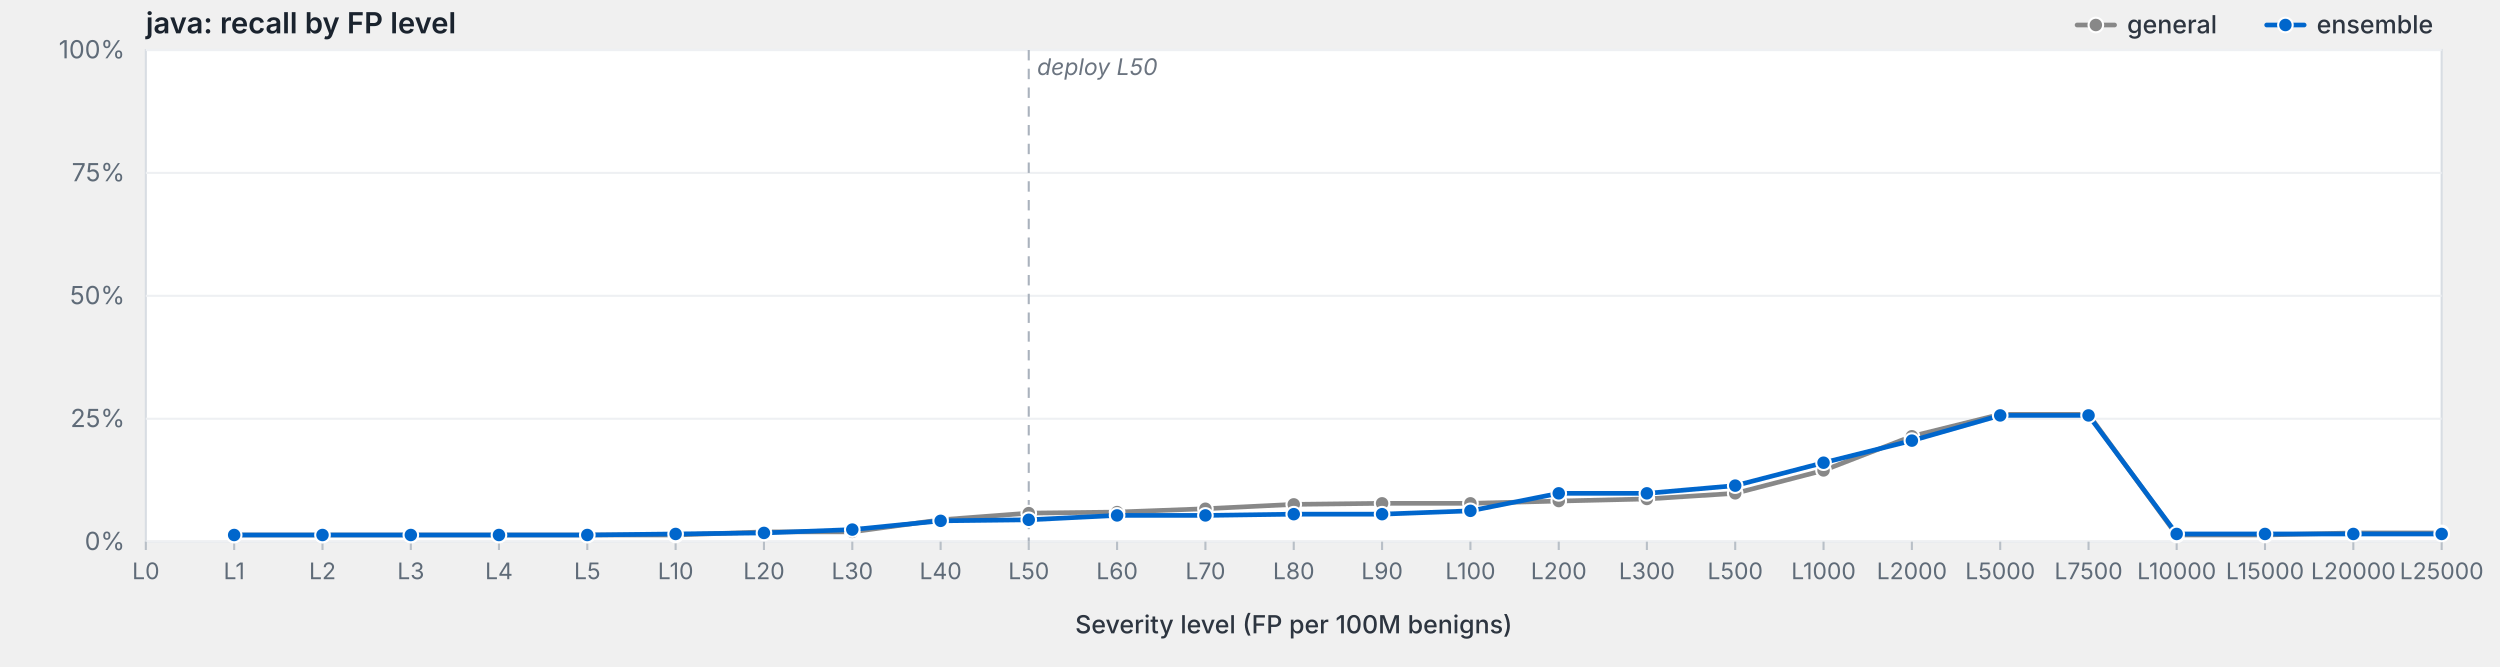
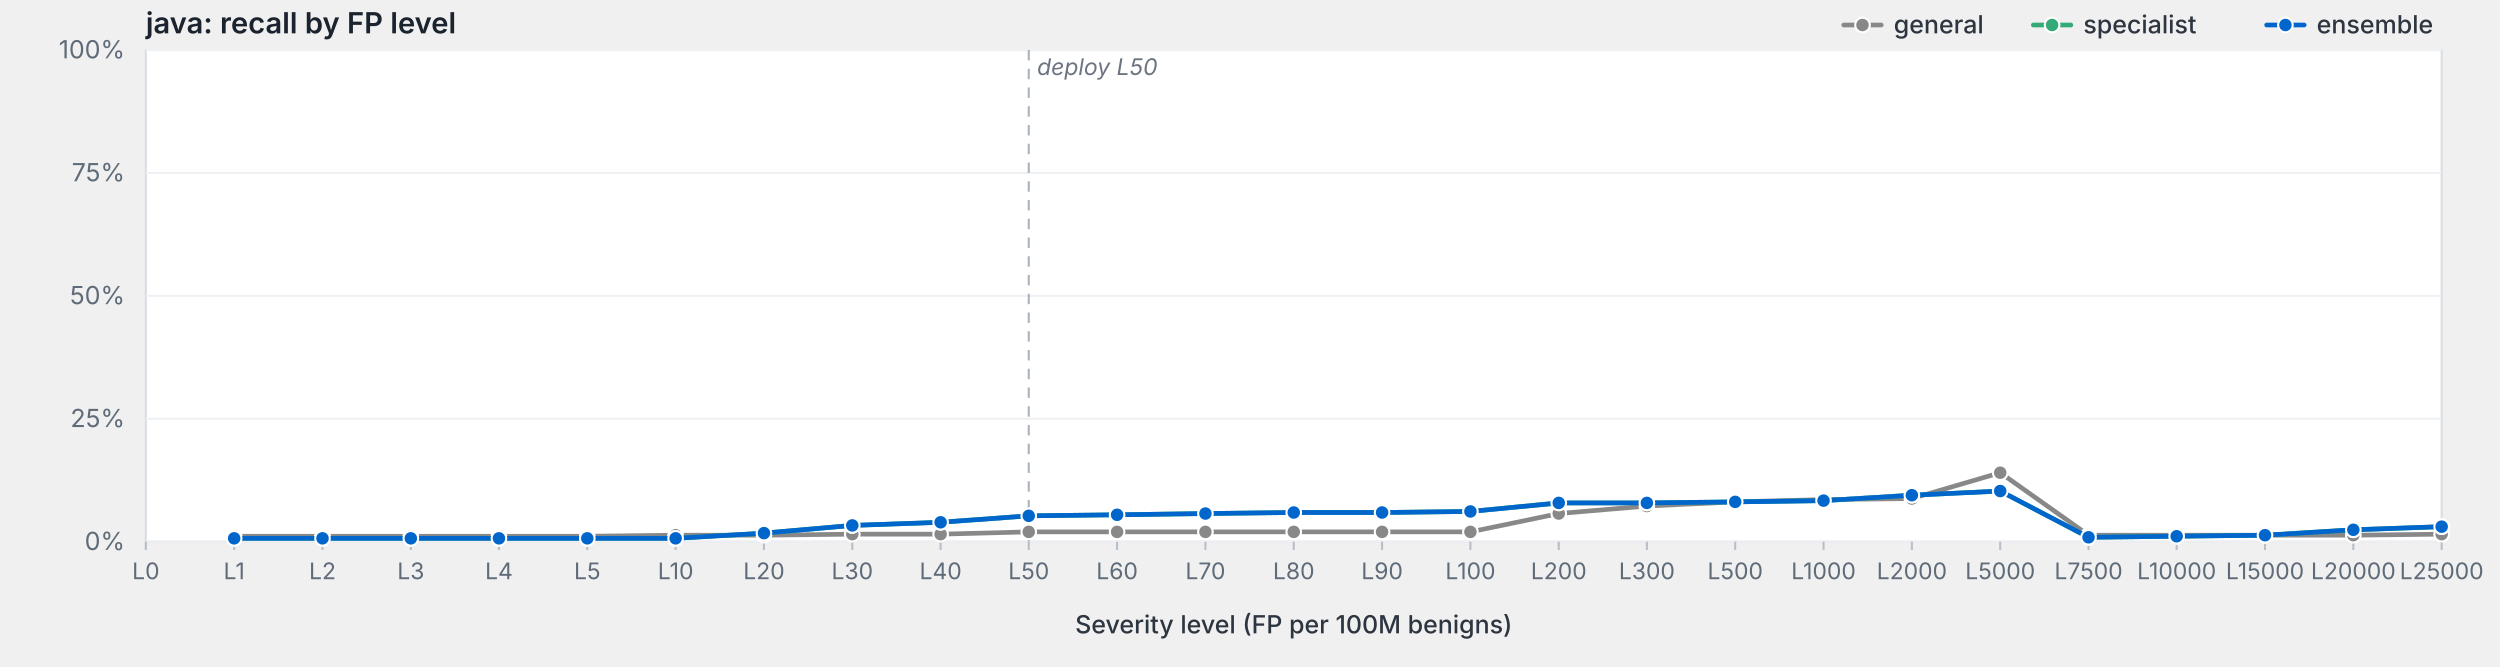
<svg xmlns="http://www.w3.org/2000/svg" viewBox="0 0 1200 320" width="1200" height="320" preserveAspectRatio="xMidYMid meet" role="img" aria-label="java: recall by FP level">
  <style>svg { background: #fdfdfd; }.frame { fill: #fff; stroke: #d8dde3; stroke-width: 1; }.grid { stroke: #eef0f3; stroke-width: 1; }.tick { stroke: #b8bfc7; stroke-width: 1; }.axis-label { fill: #5f6b78; font-family: -apple-system, BlinkMacSystemFont, "Segoe UI", system-ui, sans-serif; font-size: 12px; }.x-label { fill: #5f6b78; font-family: -apple-system, BlinkMacSystemFont, "Segoe UI", system-ui, sans-serif; font-size: 11px; }.axis-title { fill: #2d3540; font-family: -apple-system, BlinkMacSystemFont, "Segoe UI", system-ui, sans-serif; font-size: 12px; font-weight: 500; }.title { fill: #1a232e; font-family: -apple-system, BlinkMacSystemFont, "Segoe UI", system-ui, sans-serif; font-size: 14px; font-weight: 600; }.deploy-marker { stroke: #aab2bd; stroke-width: 1; stroke-dasharray: 5,4; }.deploy-label { fill: #6b7480; font-family: -apple-system, BlinkMacSystemFont, "Segoe UI", system-ui, sans-serif; font-size: 11px; font-style: italic; }.curve { fill: none; stroke-width: 2.25; stroke-linejoin: round; stroke-linecap: round; }.marker { stroke: #fff; stroke-width: 1; }.legend-text { fill: #2d3540; font-family: -apple-system, BlinkMacSystemFont, "Segoe UI", system-ui, sans-serif; font-size: 12px; font-weight: 500; }</style>
  <text class="title" x="70" y="16">java: recall by FP level</text>
  <rect class="frame" x="70" y="24" width="1102" height="236" />
  <line class="grid" x1="70" y1="260.0" x2="1172" y2="260.0" />
  <text class="axis-label" x="60" y="264.0" text-anchor="end">0%</text>
  <line class="grid" x1="70" y1="201.0" x2="1172" y2="201.0" />
  <text class="axis-label" x="60" y="205.0" text-anchor="end">25%</text>
  <line class="grid" x1="70" y1="142.0" x2="1172" y2="142.0" />
  <text class="axis-label" x="60" y="146.0" text-anchor="end">50%</text>
  <line class="grid" x1="70" y1="83.0" x2="1172" y2="83.0" />
  <text class="axis-label" x="60" y="87.0" text-anchor="end">75%</text>
  <line class="grid" x1="70" y1="24.0" x2="1172" y2="24.0" />
  <text class="axis-label" x="60" y="28.0" text-anchor="end">100%</text>
  <line class="deploy-marker" x1="493.8" y1="24" x2="493.8" y2="260" />
  <text class="deploy-label" x="497.8" y="36" text-anchor="start">deploy L50</text>
  <line class="tick" x1="70.0" y1="260" x2="70.0" y2="264" />
  <text class="x-label" x="70.0" y="278" text-anchor="middle">L0</text>
  <line class="tick" x1="112.4" y1="260" x2="112.4" y2="264" />
  <text class="x-label" x="112.4" y="278" text-anchor="middle">L1</text>
  <line class="tick" x1="154.8" y1="260" x2="154.8" y2="264" />
  <text class="x-label" x="154.8" y="278" text-anchor="middle">L2</text>
  <line class="tick" x1="197.2" y1="260" x2="197.2" y2="264" />
  <text class="x-label" x="197.2" y="278" text-anchor="middle">L3</text>
  <line class="tick" x1="239.5" y1="260" x2="239.5" y2="264" />
  <text class="x-label" x="239.5" y="278" text-anchor="middle">L4</text>
  <line class="tick" x1="281.9" y1="260" x2="281.9" y2="264" />
  <text class="x-label" x="281.9" y="278" text-anchor="middle">L5</text>
  <line class="tick" x1="324.3" y1="260" x2="324.3" y2="264" />
  <text class="x-label" x="324.3" y="278" text-anchor="middle">L10</text>
  <line class="tick" x1="366.7" y1="260" x2="366.7" y2="264" />
  <text class="x-label" x="366.7" y="278" text-anchor="middle">L20</text>
  <line class="tick" x1="409.1" y1="260" x2="409.1" y2="264" />
  <text class="x-label" x="409.1" y="278" text-anchor="middle">L30</text>
  <line class="tick" x1="451.5" y1="260" x2="451.5" y2="264" />
  <text class="x-label" x="451.5" y="278" text-anchor="middle">L40</text>
  <line class="tick" x1="493.8" y1="260" x2="493.8" y2="264" />
  <text class="x-label" x="493.8" y="278" text-anchor="middle">L50</text>
  <line class="tick" x1="536.2" y1="260" x2="536.2" y2="264" />
  <text class="x-label" x="536.2" y="278" text-anchor="middle">L60</text>
  <line class="tick" x1="578.6" y1="260" x2="578.6" y2="264" />
  <text class="x-label" x="578.6" y="278" text-anchor="middle">L70</text>
  <line class="tick" x1="621.0" y1="260" x2="621.0" y2="264" />
  <text class="x-label" x="621.0" y="278" text-anchor="middle">L80</text>
  <line class="tick" x1="663.4" y1="260" x2="663.4" y2="264" />
  <text class="x-label" x="663.4" y="278" text-anchor="middle">L90</text>
  <line class="tick" x1="705.8" y1="260" x2="705.8" y2="264" />
  <text class="x-label" x="705.8" y="278" text-anchor="middle">L100</text>
  <line class="tick" x1="748.2" y1="260" x2="748.2" y2="264" />
  <text class="x-label" x="748.2" y="278" text-anchor="middle">L200</text>
  <line class="tick" x1="790.5" y1="260" x2="790.5" y2="264" />
  <text class="x-label" x="790.5" y="278" text-anchor="middle">L300</text>
  <line class="tick" x1="832.9" y1="260" x2="832.9" y2="264" />
  <text class="x-label" x="832.9" y="278" text-anchor="middle">L500</text>
  <line class="tick" x1="875.3" y1="260" x2="875.3" y2="264" />
  <text class="x-label" x="875.3" y="278" text-anchor="middle">L1000</text>
  <line class="tick" x1="917.7" y1="260" x2="917.7" y2="264" />
  <text class="x-label" x="917.7" y="278" text-anchor="middle">L2000</text>
  <line class="tick" x1="960.1" y1="260" x2="960.1" y2="264" />
  <text class="x-label" x="960.1" y="278" text-anchor="middle">L5000</text>
  <line class="tick" x1="1002.5" y1="260" x2="1002.5" y2="264" />
  <text class="x-label" x="1002.5" y="278" text-anchor="middle">L7500</text>
  <line class="tick" x1="1044.8" y1="260" x2="1044.8" y2="264" />
  <text class="x-label" x="1044.8" y="278" text-anchor="middle">L10000</text>
  <line class="tick" x1="1087.2" y1="260" x2="1087.2" y2="264" />
  <text class="x-label" x="1087.2" y="278" text-anchor="middle">L15000</text>
  <line class="tick" x1="1129.6" y1="260" x2="1129.6" y2="264" />
  <text class="x-label" x="1129.6" y="278" text-anchor="middle">L20000</text>
  <line class="tick" x1="1172.0" y1="260" x2="1172.0" y2="264" />
  <text class="x-label" x="1172.0" y="278" text-anchor="middle">L25000</text>
  <text class="axis-title" x="621.0" y="304" text-anchor="middle">Severity level (FP per 100M benigns)</text>
-   <path class="curve" d="M112.4,256.8 L154.8,256.8 L197.2,256.8 L239.5,256.8 L281.9,256.8 L324.3,256.8 L366.7,255.3 L409.1,255.3 L451.5,249.5 L493.8,246.3 L536.2,245.8 L578.6,244.2 L621.0,242.1 L663.4,241.6 L705.8,241.6 L748.2,240.5 L790.5,239.5 L832.9,236.8 L875.3,225.8 L917.7,209.4 L960.1,198.9 L1002.5,198.9 L1044.8,256.8 L1087.2,256.8 L1129.6,255.8 L1172.0,255.8" stroke="#888" />
-   <circle class="marker" cx="112.4" cy="256.8" r="3.5" fill="#888" />
-   <circle class="marker" cx="154.8" cy="256.8" r="3.5" fill="#888" />
-   <circle class="marker" cx="197.2" cy="256.8" r="3.5" fill="#888" />
-   <circle class="marker" cx="239.5" cy="256.8" r="3.5" fill="#888" />
-   <circle class="marker" cx="281.9" cy="256.8" r="3.5" fill="#888" />
-   <circle class="marker" cx="324.3" cy="256.8" r="3.5" fill="#888" />
-   <circle class="marker" cx="366.7" cy="255.3" r="3.5" fill="#888" />
-   <circle class="marker" cx="409.1" cy="255.3" r="3.5" fill="#888" />
-   <circle class="marker" cx="451.5" cy="249.5" r="3.5" fill="#888" />
-   <circle class="marker" cx="493.8" cy="246.3" r="3.5" fill="#888" />
-   <circle class="marker" cx="536.2" cy="245.8" r="3.5" fill="#888" />
-   <circle class="marker" cx="578.6" cy="244.2" r="3.5" fill="#888" />
-   <circle class="marker" cx="621.0" cy="242.1" r="3.5" fill="#888" />
-   <circle class="marker" cx="663.4" cy="241.6" r="3.5" fill="#888" />
-   <circle class="marker" cx="705.8" cy="241.6" r="3.5" fill="#888" />
-   <circle class="marker" cx="748.2" cy="240.5" r="3.5" fill="#888" />
-   <circle class="marker" cx="790.5" cy="239.5" r="3.5" fill="#888" />
-   <circle class="marker" cx="832.9" cy="236.8" r="3.5" fill="#888" />
-   <circle class="marker" cx="875.3" cy="225.8" r="3.5" fill="#888" />
-   <circle class="marker" cx="917.7" cy="209.4" r="3.5" fill="#888" />
-   <circle class="marker" cx="960.1" cy="198.9" r="3.5" fill="#888" />
-   <circle class="marker" cx="1002.5" cy="198.9" r="3.5" fill="#888" />
-   <circle class="marker" cx="1044.8" cy="256.8" r="3.5" fill="#888" />
-   <circle class="marker" cx="1087.2" cy="256.8" r="3.5" fill="#888" />
-   <circle class="marker" cx="1129.6" cy="255.8" r="3.5" fill="#888" />
-   <circle class="marker" cx="1172.0" cy="255.8" r="3.5" fill="#888" />
-   <path class="curve" d="M112.4,256.8 L154.8,256.8 L197.2,256.8 L239.5,256.8 L281.9,256.8 L324.3,256.3 L366.7,255.8 L409.1,254.2 L451.5,250.0 L493.8,249.5 L536.2,247.4 L578.6,247.4 L621.0,246.8 L663.4,246.8 L705.8,245.2 L748.2,236.8 L790.5,236.8 L832.9,233.1 L875.3,222.1 L917.7,211.5 L960.1,199.4 L1002.5,199.4 L1044.8,256.3 L1087.2,256.3 L1129.6,256.3 L1172.0,256.3" stroke="#06c" />
-   <circle class="marker" cx="112.4" cy="256.8" r="3.5" fill="#06c" />
-   <circle class="marker" cx="154.8" cy="256.8" r="3.5" fill="#06c" />
-   <circle class="marker" cx="197.2" cy="256.8" r="3.5" fill="#06c" />
-   <circle class="marker" cx="239.5" cy="256.8" r="3.5" fill="#06c" />
-   <circle class="marker" cx="281.9" cy="256.8" r="3.5" fill="#06c" />
-   <circle class="marker" cx="324.3" cy="256.3" r="3.5" fill="#06c" />
-   <circle class="marker" cx="366.7" cy="255.8" r="3.5" fill="#06c" />
-   <circle class="marker" cx="409.1" cy="254.2" r="3.5" fill="#06c" />
-   <circle class="marker" cx="451.5" cy="250.0" r="3.5" fill="#06c" />
-   <circle class="marker" cx="493.8" cy="249.5" r="3.5" fill="#06c" />
-   <circle class="marker" cx="536.2" cy="247.4" r="3.5" fill="#06c" />
-   <circle class="marker" cx="578.6" cy="247.4" r="3.5" fill="#06c" />
-   <circle class="marker" cx="621.0" cy="246.8" r="3.5" fill="#06c" />
-   <circle class="marker" cx="663.4" cy="246.8" r="3.5" fill="#06c" />
-   <circle class="marker" cx="705.8" cy="245.2" r="3.5" fill="#06c" />
-   <circle class="marker" cx="748.2" cy="236.8" r="3.5" fill="#06c" />
-   <circle class="marker" cx="790.5" cy="236.8" r="3.5" fill="#06c" />
-   <circle class="marker" cx="832.9" cy="233.1" r="3.5" fill="#06c" />
-   <circle class="marker" cx="875.3" cy="222.1" r="3.5" fill="#06c" />
-   <circle class="marker" cx="917.7" cy="211.5" r="3.5" fill="#06c" />
-   <circle class="marker" cx="960.1" cy="199.4" r="3.5" fill="#06c" />
-   <circle class="marker" cx="1002.5" cy="199.4" r="3.5" fill="#06c" />
-   <circle class="marker" cx="1044.8" cy="256.3" r="3.5" fill="#06c" />
-   <circle class="marker" cx="1087.2" cy="256.3" r="3.5" fill="#06c" />
-   <circle class="marker" cx="1129.6" cy="256.3" r="3.5" fill="#06c" />
-   <circle class="marker" cx="1172.0" cy="256.3" r="3.5" fill="#06c" />
+   <path class="curve" d="M112.4,257.4 L154.8,257.4 L197.2,257.4 L239.5,257.4 L281.9,257.4 L324.3,256.9 L366.7,256.9 L409.1,256.4 L451.5,256.4 L493.8,255.3 L536.2,255.3 L578.6,255.3 L621.0,255.3 L663.4,255.3 L705.8,255.3 L748.2,246.5 L790.5,242.9 L832.9,240.9 L875.3,239.8 L917.7,239.3 L960.1,226.9 L1002.5,256.9 L1044.8,256.9 L1087.2,256.9 L1129.6,256.9 L1172.0,256.4" stroke="#888" />
+   <circle class="marker" cx="112.4" cy="257.4" r="3.5" fill="#888" />
+   <circle class="marker" cx="154.8" cy="257.4" r="3.5" fill="#888" />
+   <circle class="marker" cx="197.2" cy="257.4" r="3.5" fill="#888" />
+   <circle class="marker" cx="239.5" cy="257.4" r="3.5" fill="#888" />
+   <circle class="marker" cx="281.9" cy="257.4" r="3.5" fill="#888" />
+   <circle class="marker" cx="324.3" cy="256.9" r="3.5" fill="#888" />
+   <circle class="marker" cx="366.7" cy="256.9" r="3.5" fill="#888" />
+   <circle class="marker" cx="409.1" cy="256.4" r="3.5" fill="#888" />
+   <circle class="marker" cx="451.5" cy="256.4" r="3.5" fill="#888" />
+   <circle class="marker" cx="493.8" cy="255.3" r="3.5" fill="#888" />
+   <circle class="marker" cx="536.2" cy="255.3" r="3.5" fill="#888" />
+   <circle class="marker" cx="578.6" cy="255.3" r="3.5" fill="#888" />
+   <circle class="marker" cx="621.0" cy="255.3" r="3.5" fill="#888" />
+   <circle class="marker" cx="663.4" cy="255.3" r="3.5" fill="#888" />
+   <circle class="marker" cx="705.8" cy="255.3" r="3.5" fill="#888" />
+   <circle class="marker" cx="748.2" cy="246.5" r="3.5" fill="#888" />
+   <circle class="marker" cx="790.5" cy="242.9" r="3.5" fill="#888" />
+   <circle class="marker" cx="832.9" cy="240.9" r="3.5" fill="#888" />
+   <circle class="marker" cx="875.3" cy="239.8" r="3.5" fill="#888" />
+   <circle class="marker" cx="917.7" cy="239.3" r="3.5" fill="#888" />
+   <circle class="marker" cx="960.1" cy="226.9" r="3.5" fill="#888" />
+   <circle class="marker" cx="1002.5" cy="256.9" r="3.5" fill="#888" />
+   <circle class="marker" cx="1044.8" cy="256.9" r="3.5" fill="#888" />
+   <circle class="marker" cx="1087.2" cy="256.9" r="3.5" fill="#888" />
+   <circle class="marker" cx="1129.6" cy="256.9" r="3.5" fill="#888" />
+   <circle class="marker" cx="1172.0" cy="256.4" r="3.5" fill="#888" />
+   <path class="curve" d="M112.4,258.4 L154.8,258.4 L197.2,258.4 L239.5,258.4 L281.9,258.4 L324.3,258.4 L366.7,255.9 L409.1,252.2 L451.5,250.7 L493.8,247.6 L536.2,247.1 L578.6,246.5 L621.0,246.0 L663.4,246.0 L705.8,245.5 L748.2,241.4 L790.5,241.4 L832.9,240.9 L875.3,240.3 L917.7,237.7 L960.1,235.7 L1002.5,257.9 L1044.8,257.4 L1087.2,256.9 L1129.6,254.3 L1172.0,252.8" stroke="#3a7" />
+   <circle class="marker" cx="112.4" cy="258.4" r="3.5" fill="#3a7" />
+   <circle class="marker" cx="154.8" cy="258.4" r="3.5" fill="#3a7" />
+   <circle class="marker" cx="197.2" cy="258.4" r="3.5" fill="#3a7" />
+   <circle class="marker" cx="239.5" cy="258.4" r="3.5" fill="#3a7" />
+   <circle class="marker" cx="281.9" cy="258.4" r="3.5" fill="#3a7" />
+   <circle class="marker" cx="324.3" cy="258.4" r="3.5" fill="#3a7" />
+   <circle class="marker" cx="366.7" cy="255.9" r="3.5" fill="#3a7" />
+   <circle class="marker" cx="409.1" cy="252.2" r="3.5" fill="#3a7" />
+   <circle class="marker" cx="451.5" cy="250.7" r="3.5" fill="#3a7" />
+   <circle class="marker" cx="493.8" cy="247.6" r="3.5" fill="#3a7" />
+   <circle class="marker" cx="536.2" cy="247.1" r="3.5" fill="#3a7" />
+   <circle class="marker" cx="578.6" cy="246.5" r="3.5" fill="#3a7" />
+   <circle class="marker" cx="621.0" cy="246.0" r="3.5" fill="#3a7" />
+   <circle class="marker" cx="663.4" cy="246.0" r="3.5" fill="#3a7" />
+   <circle class="marker" cx="705.8" cy="245.5" r="3.5" fill="#3a7" />
+   <circle class="marker" cx="748.2" cy="241.4" r="3.5" fill="#3a7" />
+   <circle class="marker" cx="790.5" cy="241.4" r="3.5" fill="#3a7" />
+   <circle class="marker" cx="832.9" cy="240.9" r="3.5" fill="#3a7" />
+   <circle class="marker" cx="875.3" cy="240.3" r="3.5" fill="#3a7" />
+   <circle class="marker" cx="917.7" cy="237.7" r="3.5" fill="#3a7" />
+   <circle class="marker" cx="960.1" cy="235.7" r="3.5" fill="#3a7" />
+   <circle class="marker" cx="1002.5" cy="257.9" r="3.5" fill="#3a7" />
+   <circle class="marker" cx="1044.8" cy="257.4" r="3.5" fill="#3a7" />
+   <circle class="marker" cx="1087.2" cy="256.9" r="3.5" fill="#3a7" />
+   <circle class="marker" cx="1129.6" cy="254.3" r="3.5" fill="#3a7" />
+   <circle class="marker" cx="1172.0" cy="252.8" r="3.5" fill="#3a7" />
+   <path class="curve" d="M112.4,258.4 L154.8,258.4 L197.2,258.4 L239.5,258.4 L281.9,258.4 L324.3,258.4 L366.7,255.9 L409.1,252.2 L451.5,250.7 L493.8,247.6 L536.2,247.1 L578.6,246.5 L621.0,246.0 L663.4,246.0 L705.8,245.5 L748.2,241.4 L790.5,241.4 L832.9,240.9 L875.3,240.3 L917.7,237.7 L960.1,235.7 L1002.5,257.9 L1044.8,257.4 L1087.2,256.9 L1129.6,254.3 L1172.0,252.8" stroke="#06c" />
+   <circle class="marker" cx="112.4" cy="258.4" r="3.5" fill="#06c" />
+   <circle class="marker" cx="154.8" cy="258.4" r="3.5" fill="#06c" />
+   <circle class="marker" cx="197.2" cy="258.4" r="3.5" fill="#06c" />
+   <circle class="marker" cx="239.5" cy="258.4" r="3.5" fill="#06c" />
+   <circle class="marker" cx="281.9" cy="258.4" r="3.5" fill="#06c" />
+   <circle class="marker" cx="324.3" cy="258.4" r="3.5" fill="#06c" />
+   <circle class="marker" cx="366.7" cy="255.9" r="3.5" fill="#06c" />
+   <circle class="marker" cx="409.1" cy="252.2" r="3.5" fill="#06c" />
+   <circle class="marker" cx="451.5" cy="250.7" r="3.5" fill="#06c" />
+   <circle class="marker" cx="493.8" cy="247.6" r="3.5" fill="#06c" />
+   <circle class="marker" cx="536.2" cy="247.1" r="3.5" fill="#06c" />
+   <circle class="marker" cx="578.6" cy="246.5" r="3.5" fill="#06c" />
+   <circle class="marker" cx="621.0" cy="246.0" r="3.5" fill="#06c" />
+   <circle class="marker" cx="663.4" cy="246.0" r="3.5" fill="#06c" />
+   <circle class="marker" cx="705.8" cy="245.5" r="3.5" fill="#06c" />
+   <circle class="marker" cx="748.2" cy="241.4" r="3.5" fill="#06c" />
+   <circle class="marker" cx="790.5" cy="241.4" r="3.5" fill="#06c" />
+   <circle class="marker" cx="832.9" cy="240.9" r="3.5" fill="#06c" />
+   <circle class="marker" cx="875.3" cy="240.3" r="3.5" fill="#06c" />
+   <circle class="marker" cx="917.7" cy="237.7" r="3.5" fill="#06c" />
+   <circle class="marker" cx="960.1" cy="235.7" r="3.5" fill="#06c" />
+   <circle class="marker" cx="1002.5" cy="257.9" r="3.5" fill="#06c" />
+   <circle class="marker" cx="1044.8" cy="257.4" r="3.5" fill="#06c" />
+   <circle class="marker" cx="1087.2" cy="256.9" r="3.5" fill="#06c" />
+   <circle class="marker" cx="1129.6" cy="254.3" r="3.5" fill="#06c" />
+   <circle class="marker" cx="1172.0" cy="252.8" r="3.5" fill="#06c" />
  <line x1="1088.0" y1="12.0" x2="1106.0" y2="12.0" stroke="#06c" stroke-width="2.25" stroke-linecap="round" />
  <circle cx="1097.0" cy="12.0" r="3.5" fill="#06c" stroke="#fff" stroke-width="1" />
  <text class="legend-text" x="1112.0" y="16.0">ensemble</text>
-   <line x1="997.0" y1="12.0" x2="1015.0" y2="12.0" stroke="#888" stroke-width="2.25" stroke-linecap="round" />
-   <circle cx="1006.0" cy="12.0" r="3.5" fill="#888" stroke="#fff" stroke-width="1" />
-   <text class="legend-text" x="1021.0" y="16.0">general</text>
+   <line x1="976.0" y1="12.0" x2="994.0" y2="12.0" stroke="#3a7" stroke-width="2.25" stroke-linecap="round" />
+   <circle cx="985.0" cy="12.0" r="3.5" fill="#3a7" stroke="#fff" stroke-width="1" />
+   <text class="legend-text" x="1000.0" y="16.0">specialist</text>
+   <line x1="885.0" y1="12.0" x2="903.0" y2="12.0" stroke="#888" stroke-width="2.25" stroke-linecap="round" />
+   <circle cx="894.0" cy="12.0" r="3.5" fill="#888" stroke="#fff" stroke-width="1" />
+   <text class="legend-text" x="909.0" y="16.0">general</text>
</svg>
